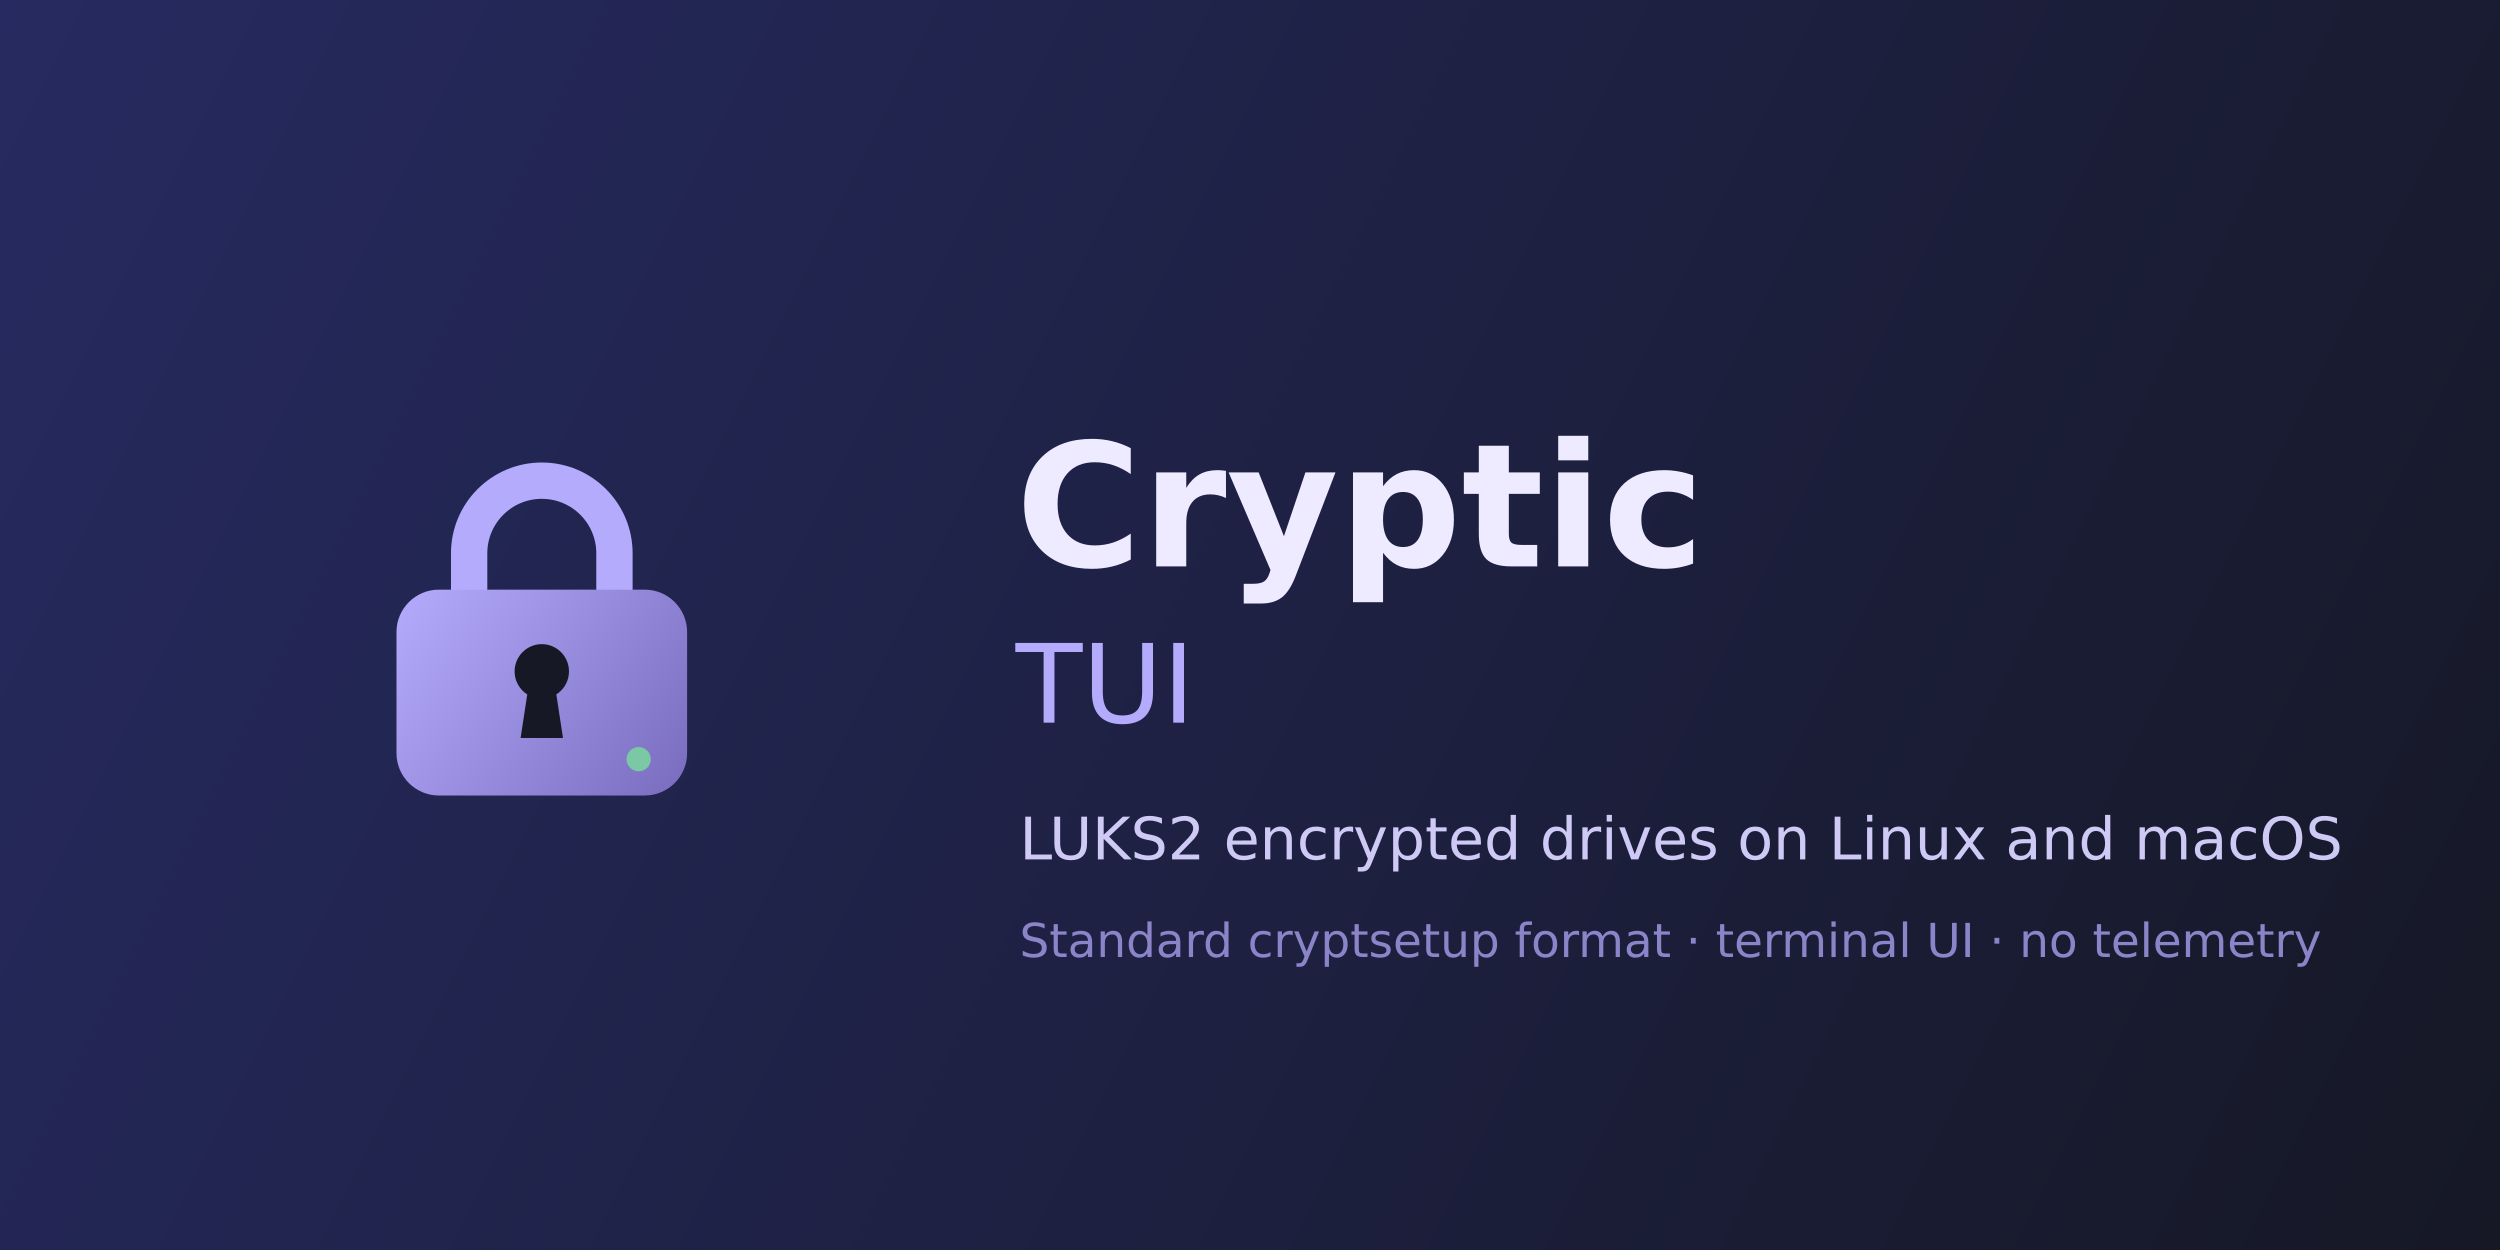
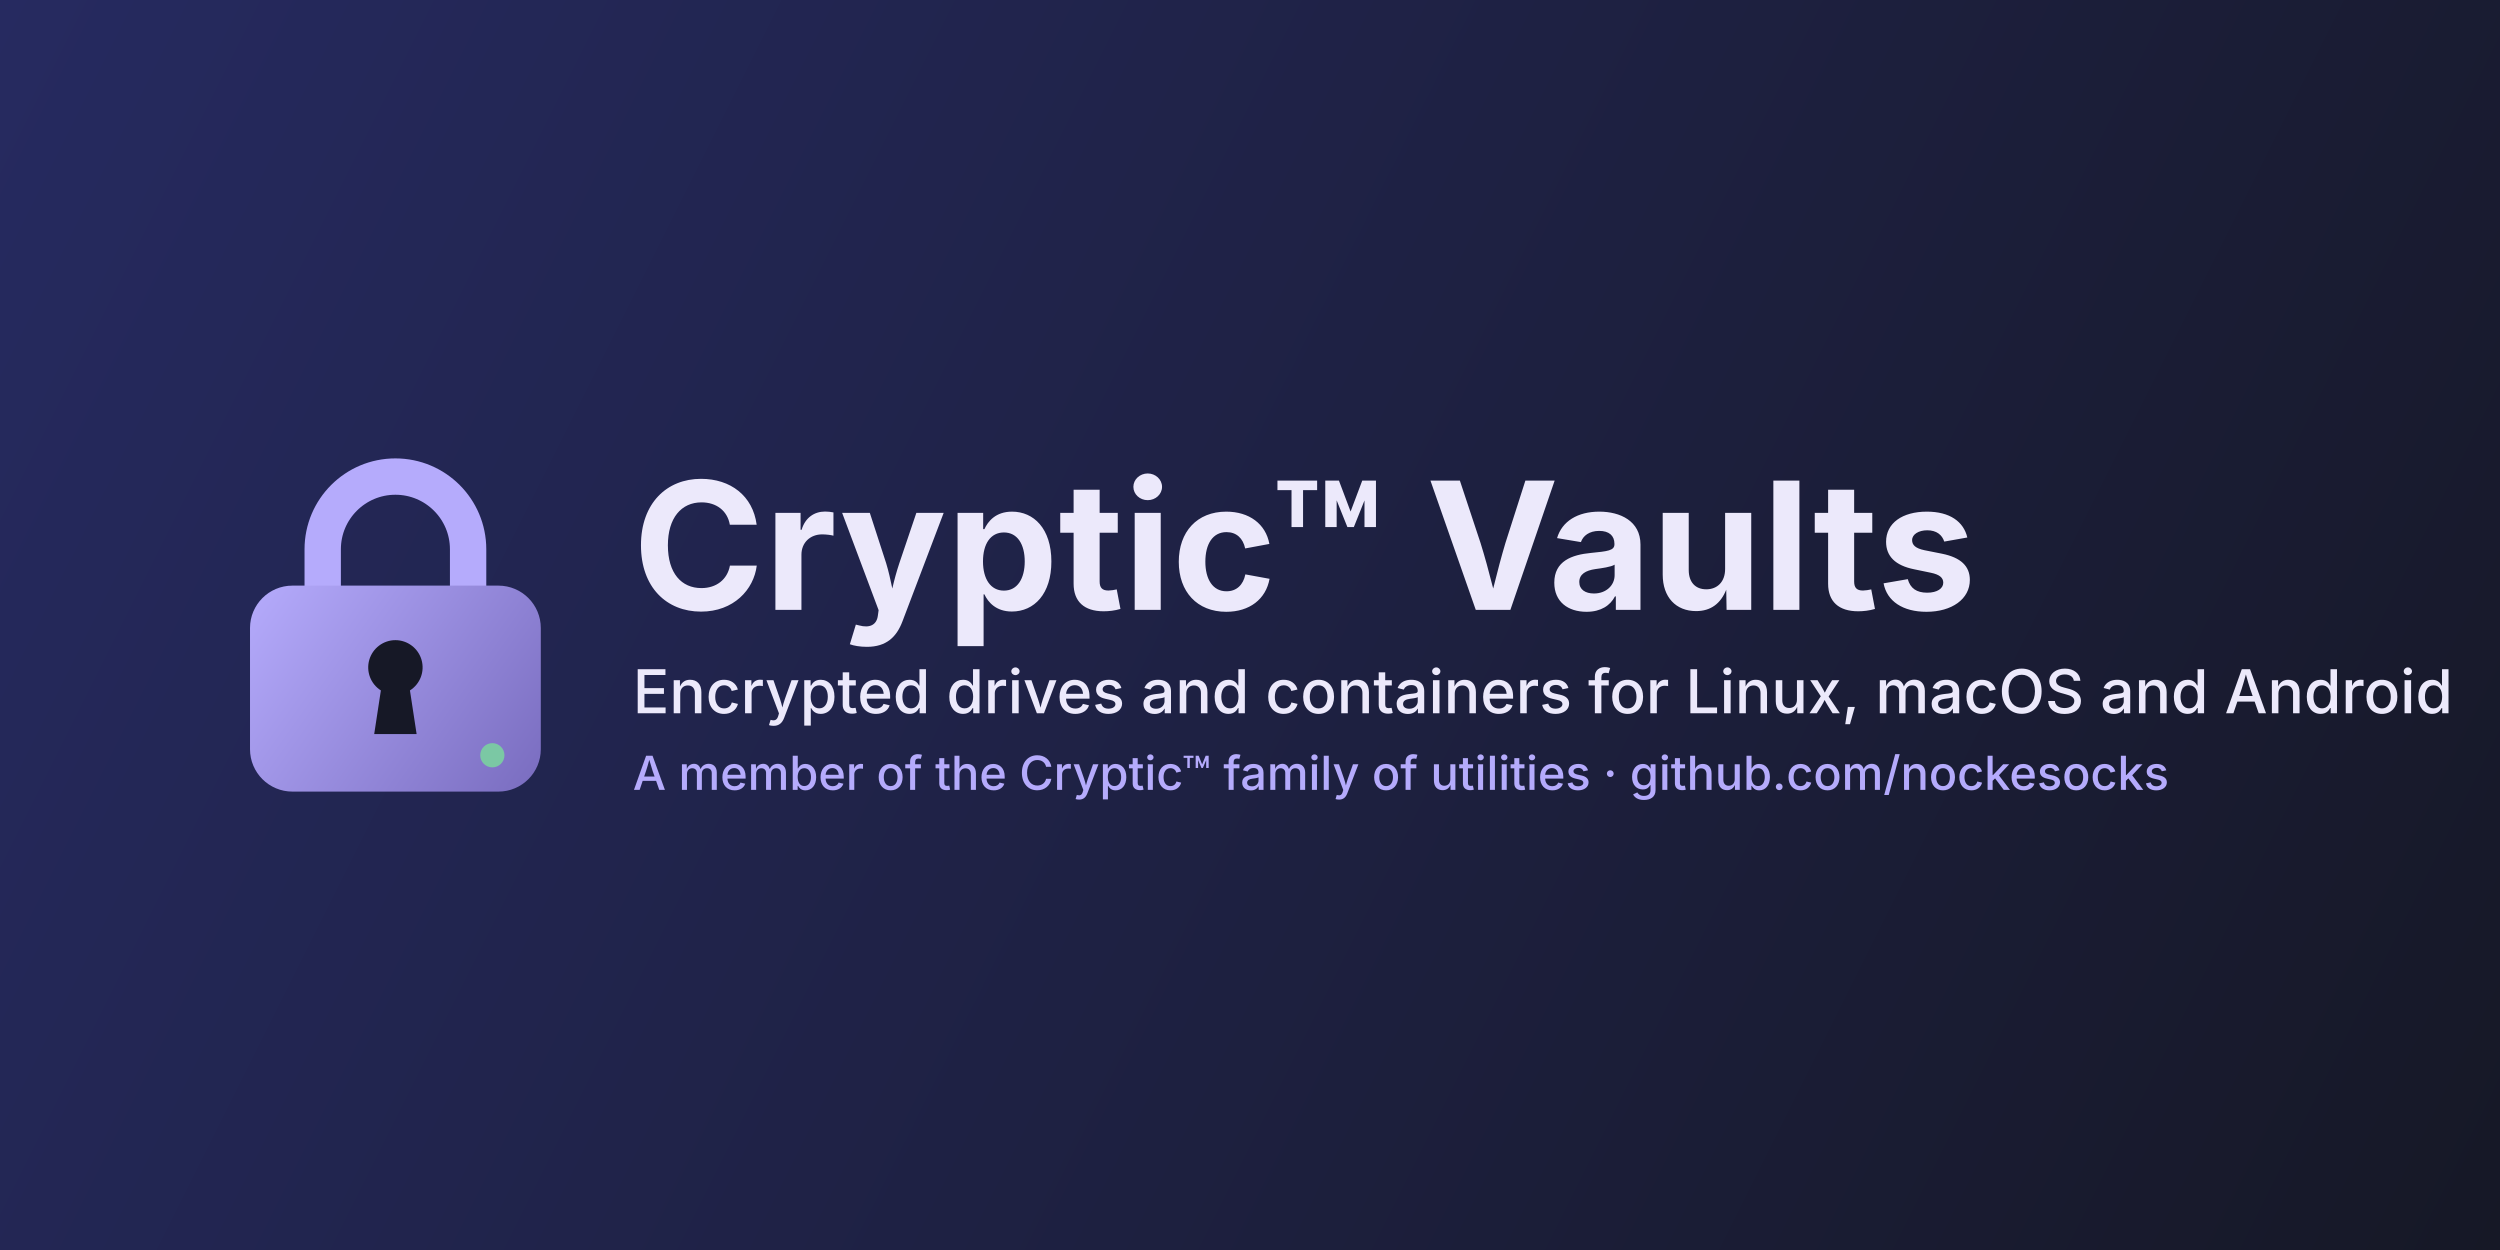
<svg xmlns="http://www.w3.org/2000/svg" width="1280" height="640" viewBox="0 0 1280 640">
  <defs>
    <linearGradient id="bg" x1="0" y1="0" x2="1280" y2="640" gradientUnits="userSpaceOnUse">
      <stop offset="0" stop-color="#262A60" />
      <stop offset="1" stop-color="#161826" />
    </linearGradient>
-     <linearGradient id="body" x1="30" y1="49" x2="78" y2="83" gradientUnits="userSpaceOnUse">
-       <stop offset="0" stop-color="#B5ABFC" />
-       <stop offset="1" stop-color="#796CBF" />
-     </linearGradient>
  </defs>
  <rect width="1280" height="640" fill="url(#bg)" />
-   <g transform="translate(110 150) scale(3.1)">
+   <svg x="128.0" y="234.7" width="148.9" height="170.6" viewBox="30.0 28.0 48.0 55.0">
+     <defs>
+       <linearGradient id="body" x1="30" y1="49" x2="78" y2="83" gradientUnits="userSpaceOnUse">
+         <stop offset="0" stop-color="#B5ABFC" />
+         <stop offset="1" stop-color="#796CBF" />
+       </linearGradient>
+     </defs>
    <path d="M42,51 V43 a12,12 0 0 1 24,0 V51" stroke="#B5ABFC" stroke-width="6" stroke-linecap="round" fill="none" />
    <path d="M37,49 h34 a7,7 0 0 1 7,7 v20 a7,7 0 0 1 -7,7 h-34 a7,7 0 0 1 -7,-7 v-20 a7,7 0 0 1 7,-7 z" fill="url(#body)" />
    <path d="M54,58 a4.5,4.5 0 0 1 2.4,8.3 l1.1,7.2 h-7 l1.1,-7.2 A4.5,4.5 0 0 1 54,58 z" fill="#161826" />
    <circle cx="70" cy="77" r="2" fill="#7BC8A4" />
-   </g>
-   <g font-family="DejaVu Sans, Helvetica, Arial, sans-serif">
-     <text x="520" y="290" font-size="88" font-weight="bold" fill="#EEEAFF">Cryptic</text>
-     <text x="520" y="370" font-size="56" fill="#B5ABFC">TUI</text>
-     <text x="522" y="440" font-size="30" fill="#CFC9F5">LUKS2 encrypted drives on Linux and macOS</text>
-     <text x="522" y="490" font-size="24" fill="#8C84C8">Standard cryptsetup format · terminal UI · no telemetry</text>
-   </g>
+   </svg>
+   <text x="324.002" y="278.221" font-family="-apple-system, 'SF Pro Display', 'Helvetica Neue', sans-serif" font-size="91" font-weight="700" fill="#ECE9FB" text-anchor="start" dominant-baseline="middle">Cryptic™ Vaults</text>
+   <text x="324.002" y="353.835" font-family="-apple-system, 'SF Pro Display', 'Helvetica Neue', sans-serif" font-size="31" font-weight="500" fill="#ECE9FB" text-anchor="start" dominant-baseline="middle">Encrypted drives and containers for Linux, macOS and Android</text>
+   <text x="324.002" y="395.614" font-family="-apple-system, 'SF Pro Display', 'Helvetica Neue', sans-serif" font-size="24" font-weight="500" fill="#B5ABFC" text-anchor="start" dominant-baseline="middle">A member of the Cryptic™ family of utilities  ·  github.com/nockesocks</text>
</svg>
